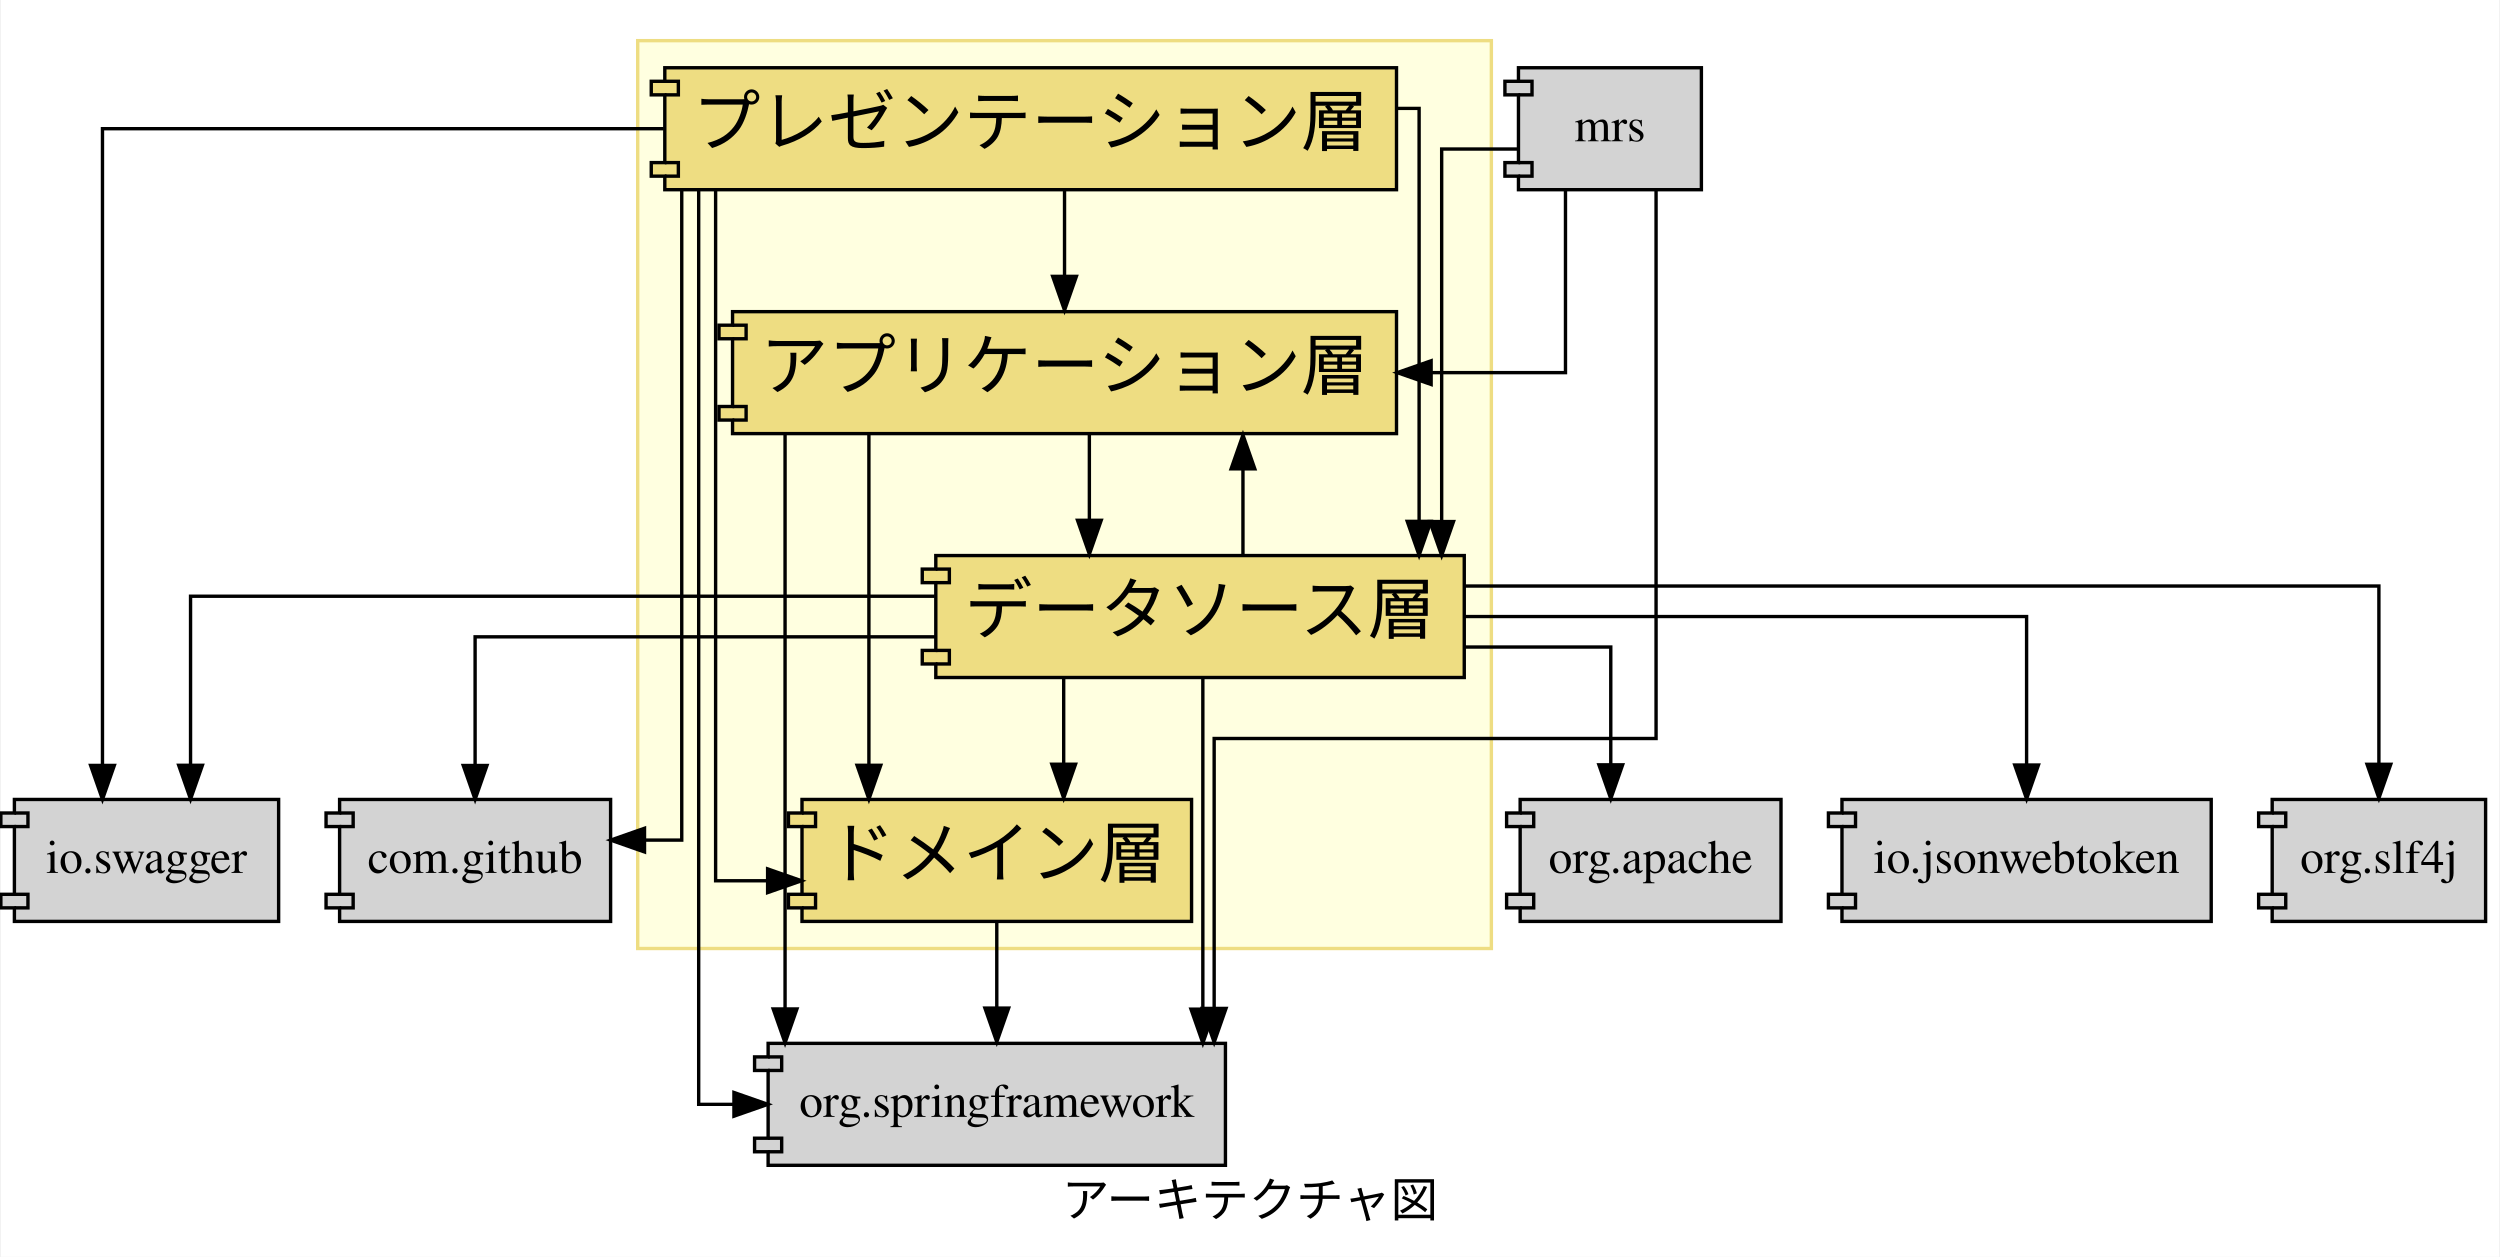
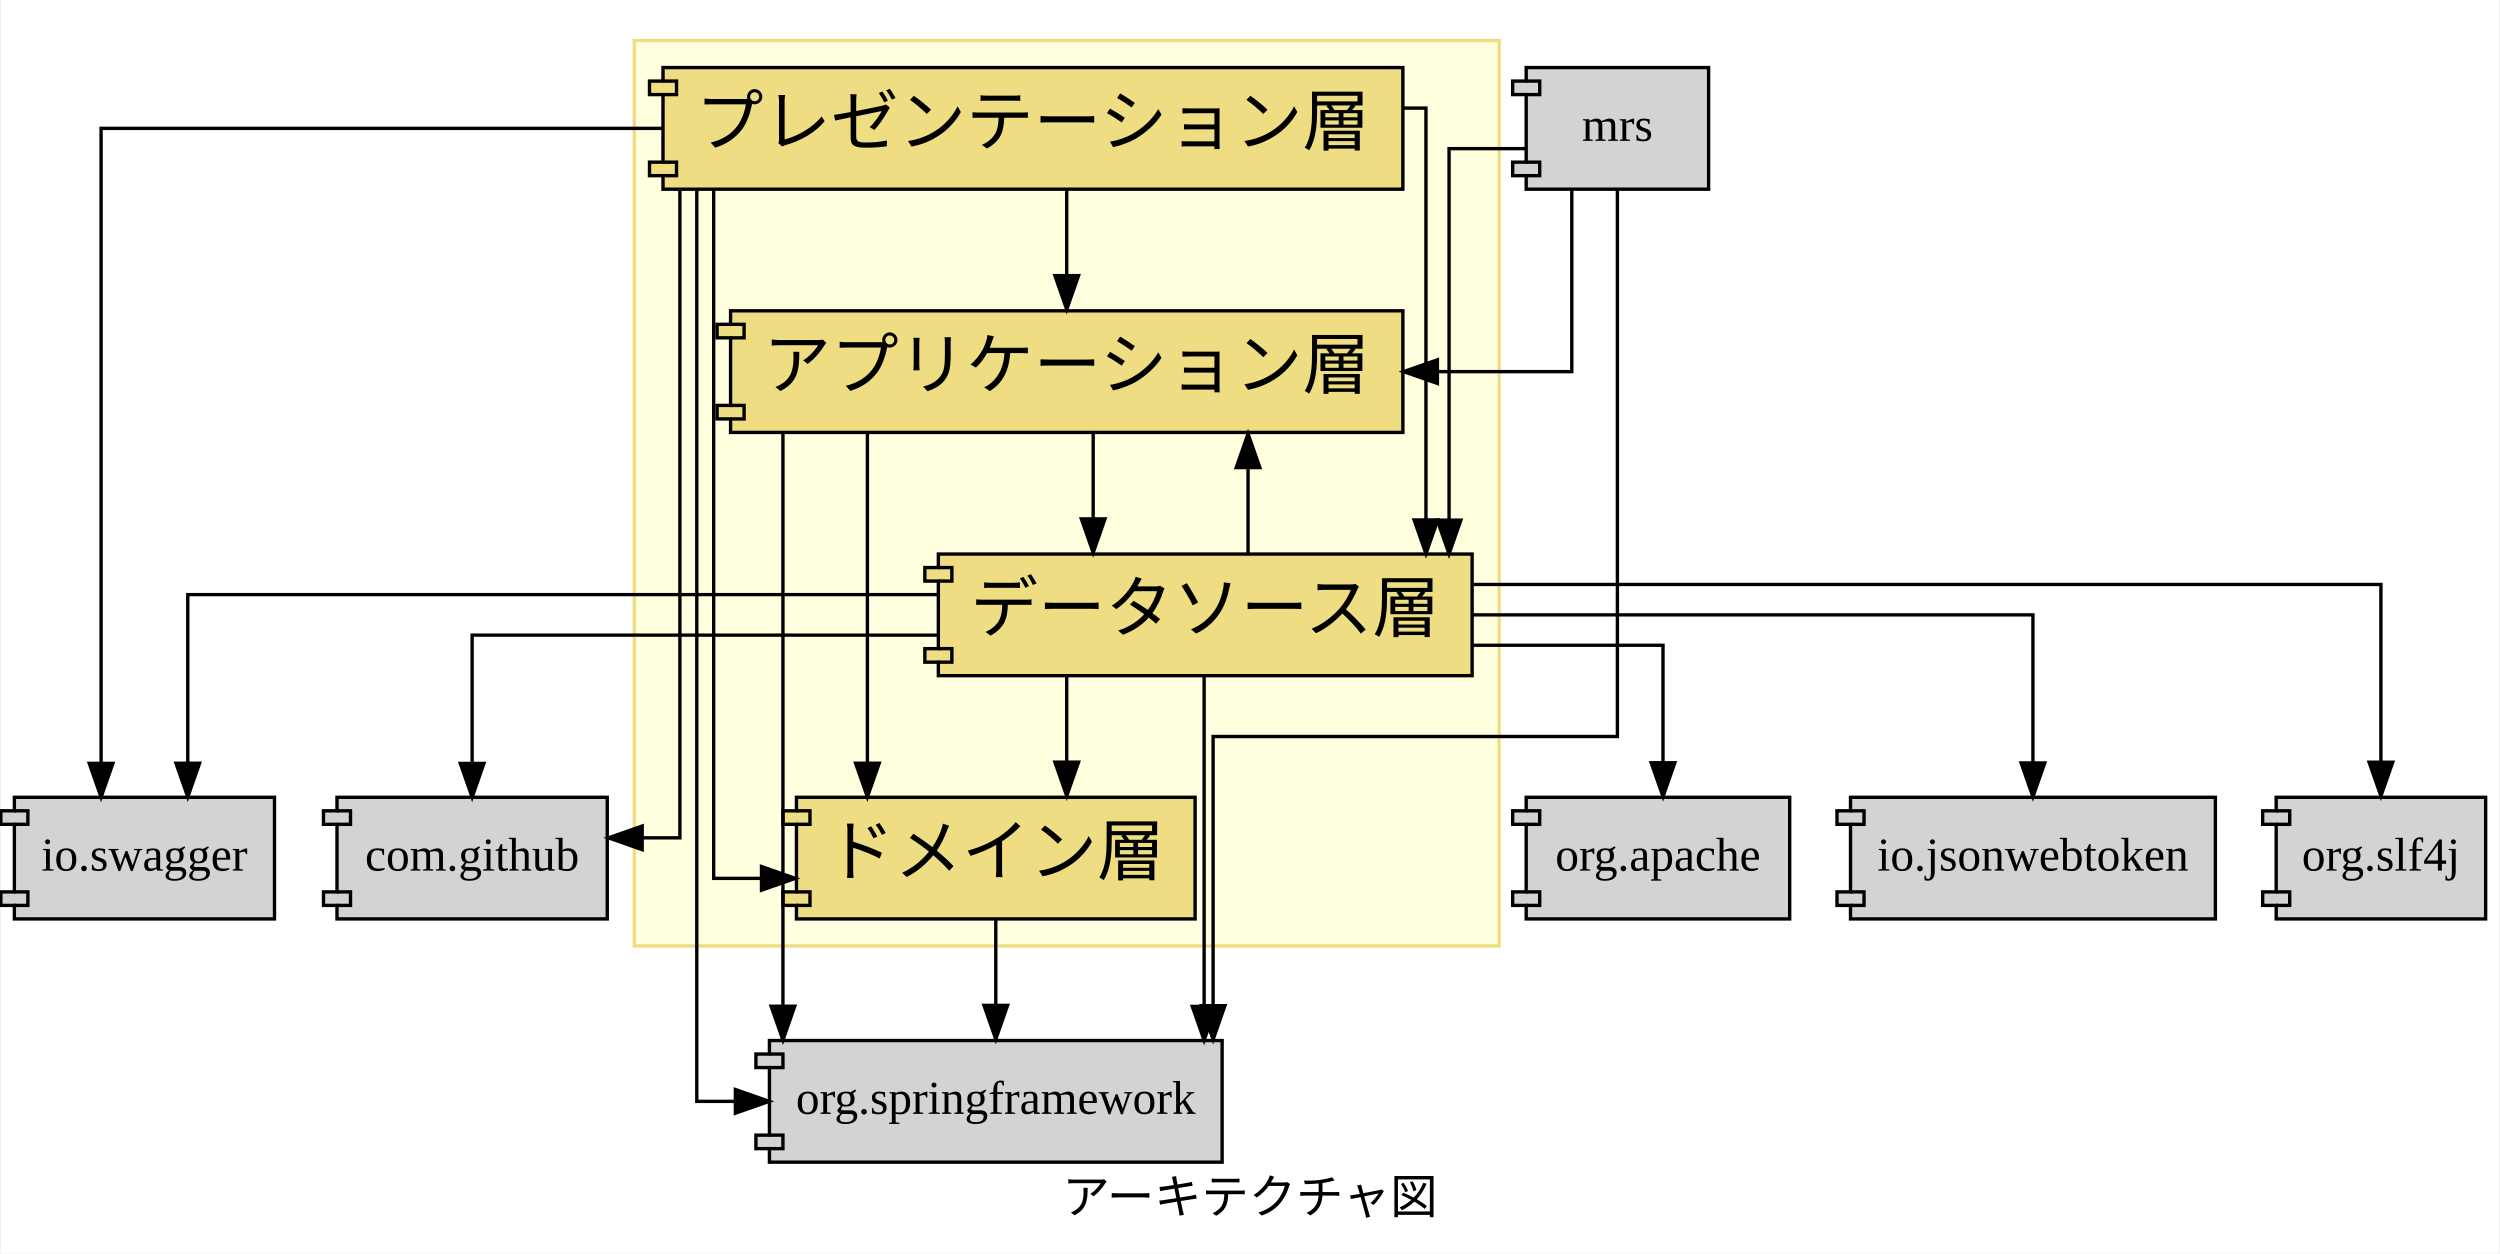
- <svg xmlns="http://www.w3.org/2000/svg" width="738pt" height="371pt" viewBox="0.00 0.00 737.50 371.00">
+ <svg xmlns="http://www.w3.org/2000/svg" width="740pt" height="371pt" viewBox="0.00 0.00 739.50 371.00">
  <g id="graph0" class="graph" transform="scale(1 1) rotate(0) translate(4 367)">
-     <polygon fill="white" stroke="transparent" points="-4,4 -4,-367 733.5,-367 733.5,4 -4,4" />
-     <text text-anchor="middle" x="364.75" y="-7.8" font-family="Times,serif" font-size="14.00">アーキテクチャ図</text>
+     <polygon fill="white" stroke="transparent" points="-4,4 -4,-367 735.5,-367 735.5,4 -4,4" />
+     <text text-anchor="middle" x="365.75" y="-7.8" font-family="Times New Roman,serif" font-size="14.00">アーキテクチャ図
+         </text>
    <g id="clust1" class="cluster">
-       <polygon fill="lightyellow" stroke="#eedd82" points="184,-87 184,-355 436,-355 436,-87 184,-87" />
+       <polygon fill="lightyellow" stroke="#eedd82" points="183.5,-87 183.5,-355 439.5,-355 439.5,-87 183.5,-87" />
    </g>
    <g id="node1" class="node">
-       <polygon fill="#eedd82" stroke="black" points="408,-275 212,-275 212,-271 208,-271 208,-267 212,-267 212,-247 208,-247 208,-243 212,-243 212,-239 408,-239 408,-275" />
+       <polygon fill="#eedd82" stroke="black" points="411,-275 212,-275 212,-271 208,-271 208,-267 212,-267 212,-247 208,-247 208,-243 212,-243 212,-239 411,-239 411,-275" />
      <polyline fill="none" stroke="black" points="212,-271 216,-271 216,-267 212,-267 " />
      <polyline fill="none" stroke="black" points="212,-247 216,-247 216,-243 212,-243 " />
-       <text text-anchor="middle" x="310" y="-252" font-family="Times,serif" font-size="20.00">アプリケーション層</text>
+       <text text-anchor="middle" x="311.5" y="-252" font-family="Times New Roman,serif" font-size="20.00">
+                 アプリケーション層
+             </text>
    </g>
    <g id="node2" class="node">
-       <polygon fill="#eedd82" stroke="black" points="347.5,-131 232.5,-131 232.5,-127 228.5,-127 228.5,-123 232.5,-123 232.5,-103 228.5,-103 228.5,-99 232.5,-99 232.5,-95 347.5,-95 347.5,-131" />
-       <polyline fill="none" stroke="black" points="232.5,-127 236.5,-127 236.5,-123 232.5,-123 " />
-       <polyline fill="none" stroke="black" points="232.5,-103 236.5,-103 236.5,-99 232.5,-99 " />
-       <text text-anchor="middle" x="290" y="-108" font-family="Times,serif" font-size="20.00">ドメイン層</text>
+       <polygon fill="#eedd82" stroke="black" points="349.5,-131 231.5,-131 231.5,-127 227.5,-127 227.5,-123 231.5,-123 231.5,-103 227.5,-103 227.5,-99 231.5,-99 231.5,-95 349.5,-95 349.5,-131" />
+       <polyline fill="none" stroke="black" points="231.5,-127 235.5,-127 235.5,-123 231.5,-123 " />
+       <polyline fill="none" stroke="black" points="231.5,-103 235.5,-103 235.5,-99 231.5,-99 " />
+       <text text-anchor="middle" x="290.5" y="-108" font-family="Times New Roman,serif" font-size="20.00">ドメイン層
+             </text>
    </g>
    <g id="edge5" class="edge">
-       <path fill="none" stroke="black" d="M252.25,-238.76C252.25,-238.76 252.25,-141.09 252.25,-141.09" />
-       <polygon fill="black" stroke="black" points="255.75,-141.09 252.25,-131.09 248.75,-141.09 255.75,-141.09" />
+       <path fill="none" stroke="black" d="M252.5,-238.76C252.5,-238.76 252.5,-141.09 252.5,-141.09" />
+       <polygon fill="black" stroke="black" points="256,-141.09 252.5,-131.09 249,-141.09 256,-141.09" />
    </g>
    <g id="node3" class="node">
-       <polygon fill="#eedd82" stroke="black" points="428,-203 272,-203 272,-199 268,-199 268,-195 272,-195 272,-175 268,-175 268,-171 272,-171 272,-167 428,-167 428,-203" />
-       <polyline fill="none" stroke="black" points="272,-199 276,-199 276,-195 272,-195 " />
-       <polyline fill="none" stroke="black" points="272,-175 276,-175 276,-171 272,-171 " />
-       <text text-anchor="middle" x="350" y="-180" font-family="Times,serif" font-size="20.00">データソース層</text>
+       <polygon fill="#eedd82" stroke="black" points="431.5,-203 273.5,-203 273.5,-199 269.5,-199 269.5,-195 273.5,-195 273.5,-175 269.5,-175 269.5,-171 273.5,-171 273.5,-167 431.5,-167 431.5,-203" />
+       <polyline fill="none" stroke="black" points="273.5,-199 277.5,-199 277.5,-195 273.5,-195 " />
+       <polyline fill="none" stroke="black" points="273.5,-175 277.5,-175 277.5,-171 273.5,-171 " />
+       <text text-anchor="middle" x="352.5" y="-180" font-family="Times New Roman,serif" font-size="20.00">
+                 データソース層
+             </text>
    </g>
    <g id="edge13" class="edge">
-       <path fill="none" stroke="black" d="M317.33,-238.83C317.33,-238.83 317.33,-213.41 317.33,-213.41" />
-       <polygon fill="black" stroke="black" points="320.83,-213.41 317.33,-203.41 313.83,-213.41 320.83,-213.41" />
+       <path fill="none" stroke="black" d="M319.33,-238.83C319.33,-238.83 319.33,-213.41 319.33,-213.41" />
+       <polygon fill="black" stroke="black" points="322.83,-213.41 319.33,-203.41 315.83,-213.41 322.83,-213.41" />
    </g>
    <g id="node5" class="node">
-       <polygon fill="lightgrey" stroke="black" points="357.5,-59 222.5,-59 222.5,-55 218.5,-55 218.5,-51 222.5,-51 222.5,-31 218.5,-31 218.5,-27 222.5,-27 222.5,-23 357.5,-23 357.5,-59" />
-       <polyline fill="none" stroke="black" points="222.5,-55 226.5,-55 226.5,-51 222.5,-51 " />
-       <polyline fill="none" stroke="black" points="222.5,-31 226.5,-31 226.5,-27 222.5,-27 " />
-       <text text-anchor="middle" x="290" y="-37.3" font-family="Times,serif" font-size="14.00">org.springframework</text>
+       <polygon fill="lightgrey" stroke="black" points="357.5,-59 223.5,-59 223.5,-55 219.5,-55 219.5,-51 223.5,-51 223.5,-31 219.5,-31 219.5,-27 223.5,-27 223.5,-23 357.5,-23 357.5,-59" />
+       <polyline fill="none" stroke="black" points="223.5,-55 227.5,-55 227.5,-51 223.5,-51 " />
+       <polyline fill="none" stroke="black" points="223.5,-31 227.5,-31 227.5,-27 223.5,-27 " />
+       <text text-anchor="middle" x="290.5" y="-37.3" font-family="Times New Roman,serif" font-size="14.00">
+                 org.springframework
+             </text>
    </g>
    <g id="edge16" class="edge">
      <path fill="none" stroke="black" d="M227.5,-238.96C227.5,-238.96 227.5,-69.15 227.5,-69.15" />
      <polygon fill="black" stroke="black" points="231,-69.15 227.5,-59.15 224,-69.15 231,-69.15" />
    </g>
    <g id="edge3" class="edge">
-       <path fill="none" stroke="black" d="M290,-94.83C290,-94.83 290,-69.41 290,-69.41" />
-       <polygon fill="black" stroke="black" points="293.5,-69.41 290,-59.41 286.5,-69.41 293.5,-69.41" />
+       <path fill="none" stroke="black" d="M290.5,-94.83C290.5,-94.83 290.5,-69.41 290.5,-69.41" />
+       <polygon fill="black" stroke="black" points="294,-69.41 290.5,-59.41 287,-69.41 294,-69.41" />
    </g>
    <g id="edge2" class="edge">
-       <path fill="none" stroke="black" d="M362.67,-203.17C362.67,-203.17 362.67,-228.59 362.67,-228.59" />
-       <polygon fill="black" stroke="black" points="359.17,-228.59 362.67,-238.59 366.17,-228.59 359.17,-228.59" />
+       <path fill="none" stroke="black" d="M365.17,-203.17C365.17,-203.17 365.17,-228.59 365.17,-228.59" />
+       <polygon fill="black" stroke="black" points="361.67,-228.59 365.17,-238.59 368.67,-228.59 361.67,-228.59" />
+     </g>
+     <g id="edge7" class="edge">
+       <path fill="none" stroke="black" d="M311.5,-166.83C311.5,-166.83 311.5,-141.41 311.5,-141.41" />
+       <polygon fill="black" stroke="black" points="315,-141.41 311.5,-131.41 308,-141.41 315,-141.41" />
+     </g>
+     <g id="edge1" class="edge">
+       <path fill="none" stroke="black" d="M352.17,-166.76C352.17,-166.76 352.17,-69.09 352.17,-69.09" />
+       <polygon fill="black" stroke="black" points="355.67,-69.09 352.17,-59.09 348.67,-69.09 355.67,-69.09" />
+     </g>
+     <g id="node6" class="node">
+       <polygon fill="lightgrey" stroke="black" points="77,-131 0,-131 0,-127 -4,-127 -4,-123 0,-123 0,-103 -4,-103 -4,-99 0,-99 0,-95 77,-95 77,-131" />
+       <polyline fill="none" stroke="black" points="0,-127 4,-127 4,-123 0,-123 " />
+       <polyline fill="none" stroke="black" points="0,-103 4,-103 4,-99 0,-99 " />
+       <text text-anchor="middle" x="38.5" y="-109.3" font-family="Times New Roman,serif" font-size="14.00">io.swagger
+     </text>
+     </g>
+     <g id="edge18" class="edge">
+       <path fill="none" stroke="black" d="M273.37,-191C184.14,-191 51.33,-191 51.33,-191 51.33,-191 51.33,-141.09 51.33,-141.09" />
+       <polygon fill="black" stroke="black" points="54.83,-141.09 51.33,-131.09 47.83,-141.09 54.83,-141.09" />
+     </g>
+     <g id="node8" class="node">
+       <polygon fill="lightgrey" stroke="black" points="175.5,-131 95.5,-131 95.5,-127 91.5,-127 91.5,-123 95.5,-123 95.5,-103 91.5,-103 91.5,-99 95.5,-99 95.5,-95 175.5,-95 175.5,-131" />
+       <polyline fill="none" stroke="black" points="95.5,-127 99.5,-127 99.5,-123 95.5,-123 " />
+       <polyline fill="none" stroke="black" points="95.5,-103 99.5,-103 99.5,-99 95.5,-99 " />
+       <text text-anchor="middle" x="135.5" y="-109.3" font-family="Times New Roman,serif" font-size="14.00">
+                 com.github
+             </text>
+     </g>
+     <g id="edge9" class="edge">
+       <path fill="none" stroke="black" d="M273.24,-179C211.25,-179 135.5,-179 135.5,-179 135.5,-179 135.5,-141.03 135.5,-141.03" />
+       <polygon fill="black" stroke="black" points="139,-141.03 135.5,-131.03 132,-141.03 139,-141.03" />
+     </g>
+     <g id="node9" class="node">
+       <polygon fill="lightgrey" stroke="black" points="525.5,-131 447.5,-131 447.5,-127 443.5,-127 443.5,-123 447.5,-123 447.5,-103 443.5,-103 443.5,-99 447.5,-99 447.5,-95 525.5,-95 525.5,-131" />
+       <polyline fill="none" stroke="black" points="447.5,-127 451.5,-127 451.5,-123 447.5,-123 " />
+       <polyline fill="none" stroke="black" points="447.5,-103 451.5,-103 451.5,-99 447.5,-99 " />
+       <text text-anchor="middle" x="486.5" y="-109.3" font-family="Times New Roman,serif" font-size="14.00">
+                 org.apache
+             </text>
+     </g>
+     <g id="edge12" class="edge">
+       <path fill="none" stroke="black" d="M431.71,-176C461.37,-176 488,-176 488,-176 488,-176 488,-141.22 488,-141.22" />
+       <polygon fill="black" stroke="black" points="491.5,-141.22 488,-131.22 484.5,-141.22 491.5,-141.22" />
+     </g>
+     <g id="node10" class="node">
+       <polygon fill="lightgrey" stroke="black" points="651.5,-131 543.5,-131 543.5,-127 539.5,-127 539.5,-123 543.5,-123 543.5,-103 539.5,-103 539.5,-99 543.5,-99 543.5,-95 651.5,-95 651.5,-131" />
+       <polyline fill="none" stroke="black" points="543.5,-127 547.5,-127 547.5,-123 543.5,-123 " />
+       <polyline fill="none" stroke="black" points="543.5,-103 547.5,-103 547.5,-99 543.5,-99 " />
+       <text text-anchor="middle" x="597.5" y="-109.3" font-family="Times New Roman,serif" font-size="14.00">
+                 io.jsonwebtoken
+             </text>
+     </g>
+     <g id="edge17" class="edge">
+       <path fill="none" stroke="black" d="M431.71,-185C503.29,-185 597.5,-185 597.5,-185 597.5,-185 597.5,-141.17 597.5,-141.17" />
+       <polygon fill="black" stroke="black" points="601,-141.17 597.5,-131.17 594,-141.17 601,-141.17" />
+     </g>
+     <g id="node11" class="node">
+       <polygon fill="lightgrey" stroke="black" points="731.5,-131 669.5,-131 669.5,-127 665.5,-127 665.5,-123 669.5,-123 669.5,-103 665.5,-103 665.5,-99 669.5,-99 669.5,-95 731.5,-95 731.5,-131" />
+       <polyline fill="none" stroke="black" points="669.5,-127 673.5,-127 673.5,-123 669.5,-123 " />
+       <polyline fill="none" stroke="black" points="669.5,-103 673.5,-103 673.5,-99 669.5,-99 " />
+       <text text-anchor="middle" x="700.5" y="-109.3" font-family="Times New Roman,serif" font-size="14.00">
+                 org.slf4j
+             </text>
+     </g>
+     <g id="edge20" class="edge">
+       <path fill="none" stroke="black" d="M431.9,-194C534.61,-194 700.5,-194 700.5,-194 700.5,-194 700.5,-141.38 700.5,-141.38" />
+       <polygon fill="black" stroke="black" points="704,-141.38 700.5,-131.38 697,-141.38 704,-141.38" />
+     </g>
+     <g id="node4" class="node">
+       <polygon fill="#eedd82" stroke="black" points="411,-347 192,-347 192,-343 188,-343 188,-339 192,-339 192,-319 188,-319 188,-315 192,-315 192,-311 411,-311 411,-347" />
+       <polyline fill="none" stroke="black" points="192,-343 196,-343 196,-339 192,-339 " />
+       <polyline fill="none" stroke="black" points="192,-319 196,-319 196,-315 192,-315 " />
+       <text text-anchor="middle" x="301.5" y="-324" font-family="Times New Roman,serif" font-size="20.00">プレゼンテーション層
+     </text>
+     </g>
+     <g id="edge14" class="edge">
+       <path fill="none" stroke="black" d="M311.5,-310.83C311.5,-310.83 311.5,-285.41 311.5,-285.41" />
+       <polygon fill="black" stroke="black" points="315,-285.41 311.5,-275.41 308,-285.41 315,-285.41" />
+     </g>
+     <g id="edge8" class="edge">
+       <path fill="none" stroke="black" d="M207,-310.83C207,-257.81 207,-107 207,-107 207,-107 221.15,-107 221.15,-107" />
+       <polygon fill="black" stroke="black" points="221.15,-110.5 231.15,-107 221.15,-103.5 221.15,-110.5" />
+     </g>
+     <g id="edge19" class="edge">
+       <path fill="none" stroke="black" d="M411.25,-335C415.4,-335 417.83,-335 417.83,-335 417.83,-335 417.83,-213.09 417.83,-213.09" />
+       <polygon fill="black" stroke="black" points="421.33,-213.09 417.83,-203.09 414.33,-213.09 421.33,-213.09" />
+     </g>
+     <g id="edge15" class="edge">
+       <path fill="none" stroke="black" d="M202,-310.98C202,-247.93 202,-41 202,-41 202,-41 213.42,-41 213.42,-41" />
+       <polygon fill="black" stroke="black" points="213.42,-44.5 223.42,-41 213.42,-37.5 213.42,-44.5" />
+     </g>
+     <g id="edge4" class="edge">
+       <path fill="none" stroke="black" d="M191.69,-329C114.77,-329 25.67,-329 25.67,-329 25.67,-329 25.67,-141.04 25.67,-141.04" />
+       <polygon fill="black" stroke="black" points="29.17,-141.04 25.67,-131.04 22.17,-141.04 29.17,-141.04" />
+     </g>
+     <g id="edge11" class="edge">
+       <path fill="none" stroke="black" d="M197,-310.73C197,-259.64 197,-119 197,-119 197,-119 185.84,-119 185.84,-119" />
+       <polygon fill="black" stroke="black" points="185.84,-115.5 175.84,-119 185.84,-122.5 185.84,-115.5" />
+     </g>
+     <g id="node7" class="node">
+       <polygon fill="lightgrey" stroke="black" points="501.5,-347 447.5,-347 447.5,-343 443.5,-343 443.5,-339 447.5,-339 447.5,-319 443.5,-319 443.5,-315 447.5,-315 447.5,-311 501.5,-311 501.5,-347" />
+       <polyline fill="none" stroke="black" points="447.5,-343 451.5,-343 451.5,-339 447.5,-339 " />
+       <polyline fill="none" stroke="black" points="447.5,-319 451.5,-319 451.5,-315 447.5,-315 " />
+       <text text-anchor="middle" x="474.5" y="-325.3" font-family="Times New Roman,serif" font-size="14.00">mrs
+             </text>
+     </g>
+     <g id="edge10" class="edge">
+       <path fill="none" stroke="black" d="M461,-310.83C461,-289.5 461,-257 461,-257 461,-257 421.22,-257 421.22,-257" />
+       <polygon fill="black" stroke="black" points="421.22,-253.5 411.22,-257 421.22,-260.5 421.22,-253.5" />
    </g>
    <g id="edge6" class="edge">
-       <path fill="none" stroke="black" d="M309.75,-166.83C309.75,-166.83 309.75,-141.41 309.75,-141.41" />
-       <polygon fill="black" stroke="black" points="313.25,-141.41 309.75,-131.41 306.25,-141.41 313.25,-141.41" />
-     </g>
-     <g id="edge1" class="edge">
-       <path fill="none" stroke="black" d="M350.83,-166.76C350.83,-166.76 350.83,-69.09 350.83,-69.09" />
-       <polygon fill="black" stroke="black" points="354.33,-69.09 350.83,-59.09 347.33,-69.09 354.33,-69.09" />
-     </g>
-     <g id="node6" class="node">
-       <polygon fill="lightgrey" stroke="black" points="78,-131 0,-131 0,-127 -4,-127 -4,-123 0,-123 0,-103 -4,-103 -4,-99 0,-99 0,-95 78,-95 78,-131" />
-       <polyline fill="none" stroke="black" points="0,-127 4,-127 4,-123 0,-123 " />
-       <polyline fill="none" stroke="black" points="0,-103 4,-103 4,-99 0,-99 " />
-       <text text-anchor="middle" x="39" y="-109.3" font-family="Times,serif" font-size="14.00">io.swagger</text>
-     </g>
-     <g id="edge18" class="edge">
-       <path fill="none" stroke="black" d="M271.7,-191C183.41,-191 52,-191 52,-191 52,-191 52,-141.09 52,-141.09" />
-       <polygon fill="black" stroke="black" points="55.5,-141.09 52,-131.09 48.5,-141.09 55.5,-141.09" />
-     </g>
-     <g id="node8" class="node">
-       <polygon fill="lightgrey" stroke="black" points="176,-131 96,-131 96,-127 92,-127 92,-123 96,-123 96,-103 92,-103 92,-99 96,-99 96,-95 176,-95 176,-131" />
-       <polyline fill="none" stroke="black" points="96,-127 100,-127 100,-123 96,-123 " />
-       <polyline fill="none" stroke="black" points="96,-103 100,-103 100,-99 96,-99 " />
-       <text text-anchor="middle" x="136" y="-109.3" font-family="Times,serif" font-size="14.00">com.github</text>
-     </g>
-     <g id="edge9" class="edge">
-       <path fill="none" stroke="black" d="M271.83,-179C210.7,-179 136,-179 136,-179 136,-179 136,-141.03 136,-141.03" />
-       <polygon fill="black" stroke="black" points="139.5,-141.03 136,-131.03 132.5,-141.03 139.5,-141.03" />
-     </g>
-     <g id="node9" class="node">
-       <polygon fill="lightgrey" stroke="black" points="521.5,-131 444.5,-131 444.5,-127 440.5,-127 440.5,-123 444.5,-123 444.5,-103 440.5,-103 440.5,-99 444.5,-99 444.5,-95 521.5,-95 521.5,-131" />
-       <polyline fill="none" stroke="black" points="444.5,-127 448.5,-127 448.5,-123 444.5,-123 " />
-       <polyline fill="none" stroke="black" points="444.5,-103 448.5,-103 448.5,-99 444.5,-99 " />
-       <text text-anchor="middle" x="483" y="-109.3" font-family="Times,serif" font-size="14.00">org.apache</text>
-     </g>
-     <g id="edge12" class="edge">
-       <path fill="none" stroke="black" d="M428.16,-176C451.62,-176 471.25,-176 471.25,-176 471.25,-176 471.25,-141.22 471.25,-141.22" />
-       <polygon fill="black" stroke="black" points="474.75,-141.22 471.25,-131.22 467.75,-141.22 474.75,-141.22" />
-     </g>
-     <g id="node10" class="node">
-       <polygon fill="lightgrey" stroke="black" points="648.5,-131 539.5,-131 539.5,-127 535.5,-127 535.5,-123 539.5,-123 539.5,-103 535.5,-103 535.5,-99 539.5,-99 539.5,-95 648.5,-95 648.5,-131" />
-       <polyline fill="none" stroke="black" points="539.5,-127 543.5,-127 543.5,-123 539.5,-123 " />
-       <polyline fill="none" stroke="black" points="539.5,-103 543.5,-103 543.5,-99 539.5,-99 " />
-       <text text-anchor="middle" x="594" y="-109.3" font-family="Times,serif" font-size="14.00">io.jsonwebtoken</text>
-     </g>
-     <g id="edge17" class="edge">
-       <path fill="none" stroke="black" d="M428.21,-185C499.58,-185 594,-185 594,-185 594,-185 594,-141.17 594,-141.17" />
-       <polygon fill="black" stroke="black" points="597.5,-141.17 594,-131.17 590.5,-141.17 597.5,-141.17" />
-     </g>
-     <g id="node11" class="node">
-       <polygon fill="lightgrey" stroke="black" points="729.5,-131 666.5,-131 666.5,-127 662.5,-127 662.5,-123 666.5,-123 666.5,-103 662.5,-103 662.5,-99 666.5,-99 666.5,-95 729.5,-95 729.5,-131" />
-       <polyline fill="none" stroke="black" points="666.5,-127 670.5,-127 670.5,-123 666.5,-123 " />
-       <polyline fill="none" stroke="black" points="666.5,-103 670.5,-103 670.5,-99 666.5,-99 " />
-       <text text-anchor="middle" x="698" y="-109.3" font-family="Times,serif" font-size="14.00">org.slf4j</text>
-     </g>
-     <g id="edge20" class="edge">
-       <path fill="none" stroke="black" d="M428.1,-194C530.7,-194 698,-194 698,-194 698,-194 698,-141.38 698,-141.38" />
-       <polygon fill="black" stroke="black" points="701.5,-141.38 698,-131.38 694.5,-141.38 701.5,-141.38" />
-     </g>
-     <g id="node4" class="node">
-       <polygon fill="#eedd82" stroke="black" points="408,-347 192,-347 192,-343 188,-343 188,-339 192,-339 192,-319 188,-319 188,-315 192,-315 192,-311 408,-311 408,-347" />
-       <polyline fill="none" stroke="black" points="192,-343 196,-343 196,-339 192,-339 " />
-       <polyline fill="none" stroke="black" points="192,-319 196,-319 196,-315 192,-315 " />
-       <text text-anchor="middle" x="300" y="-324" font-family="Times,serif" font-size="20.00">プレゼンテーション層</text>
-     </g>
-     <g id="edge14" class="edge">
-       <path fill="none" stroke="black" d="M310,-310.83C310,-310.83 310,-285.41 310,-285.41" />
-       <polygon fill="black" stroke="black" points="313.5,-285.41 310,-275.41 306.5,-285.41 313.5,-285.41" />
-     </g>
-     <g id="edge8" class="edge">
-       <path fill="none" stroke="black" d="M207,-310.83C207,-257.81 207,-107 207,-107 207,-107 222.35,-107 222.35,-107" />
-       <polygon fill="black" stroke="black" points="222.35,-110.5 232.35,-107 222.35,-103.5 222.35,-110.5" />
-     </g>
-     <g id="edge19" class="edge">
-       <path fill="none" stroke="black" d="M408.17,-335C412.27,-335 414.67,-335 414.67,-335 414.67,-335 414.67,-213.09 414.67,-213.09" />
-       <polygon fill="black" stroke="black" points="418.17,-213.09 414.67,-203.09 411.17,-213.09 418.17,-213.09" />
-     </g>
-     <g id="edge15" class="edge">
-       <path fill="none" stroke="black" d="M202,-310.98C202,-247.93 202,-41 202,-41 202,-41 212.41,-41 212.41,-41" />
-       <polygon fill="black" stroke="black" points="212.41,-44.5 222.41,-41 212.41,-37.5 212.41,-44.5" />
-     </g>
-     <g id="edge4" class="edge">
-       <path fill="none" stroke="black" d="M191.71,-329C115.12,-329 26,-329 26,-329 26,-329 26,-141.04 26,-141.04" />
-       <polygon fill="black" stroke="black" points="29.5,-141.04 26,-131.04 22.5,-141.04 29.5,-141.04" />
-     </g>
-     <g id="edge10" class="edge">
-       <path fill="none" stroke="black" d="M197,-310.73C197,-259.64 197,-119 197,-119 197,-119 186.01,-119 186.01,-119" />
-       <polygon fill="black" stroke="black" points="186.01,-115.5 176.01,-119 186.01,-122.5 186.01,-115.5" />
-     </g>
-     <g id="node7" class="node">
-       <polygon fill="lightgrey" stroke="black" points="498,-347 444,-347 444,-343 440,-343 440,-339 444,-339 444,-319 440,-319 440,-315 444,-315 444,-311 498,-311 498,-347" />
-       <polyline fill="none" stroke="black" points="444,-343 448,-343 448,-339 444,-339 " />
-       <polyline fill="none" stroke="black" points="444,-319 448,-319 448,-315 444,-315 " />
-       <text text-anchor="middle" x="471" y="-325.3" font-family="Times,serif" font-size="14.00">mrs</text>
-     </g>
-     <g id="edge11" class="edge">
-       <path fill="none" stroke="black" d="M457.88,-310.83C457.88,-289.5 457.88,-257 457.88,-257 457.88,-257 418.22,-257 418.22,-257" />
-       <polygon fill="black" stroke="black" points="418.22,-253.5 408.22,-257 418.22,-260.5 418.22,-253.5" />
-     </g>
-     <g id="edge7" class="edge">
-       <path fill="none" stroke="black" d="M443.84,-323C432.25,-323 421.33,-323 421.33,-323 421.33,-323 421.33,-213.04 421.33,-213.04" />
-       <polygon fill="black" stroke="black" points="424.83,-213.04 421.33,-203.04 417.83,-213.04 424.83,-213.04" />
+       <path fill="none" stroke="black" d="M447.25,-323C435.62,-323 424.67,-323 424.67,-323 424.67,-323 424.67,-213.04 424.67,-213.04" />
+       <polygon fill="black" stroke="black" points="428.17,-213.04 424.67,-203.04 421.17,-213.04 428.17,-213.04" />
    </g>
    <g id="edge21" class="edge">
-       <path fill="none" stroke="black" d="M484.62,-310.75C484.62,-264.99 484.62,-149 484.62,-149 484.62,-149 354.17,-149 354.17,-149 354.17,-149 354.17,-69.32 354.17,-69.32" />
-       <polygon fill="black" stroke="black" points="357.67,-69.32 354.17,-59.32 350.67,-69.32 357.67,-69.32" />
+       <path fill="none" stroke="black" d="M474.5,-310.75C474.5,-264.99 474.5,-149 474.5,-149 474.5,-149 354.83,-149 354.83,-149 354.83,-149 354.83,-69.32 354.83,-69.32" />
+       <polygon fill="black" stroke="black" points="358.33,-69.32 354.83,-59.32 351.33,-69.32 358.33,-69.32" />
    </g>
  </g>
</svg>
